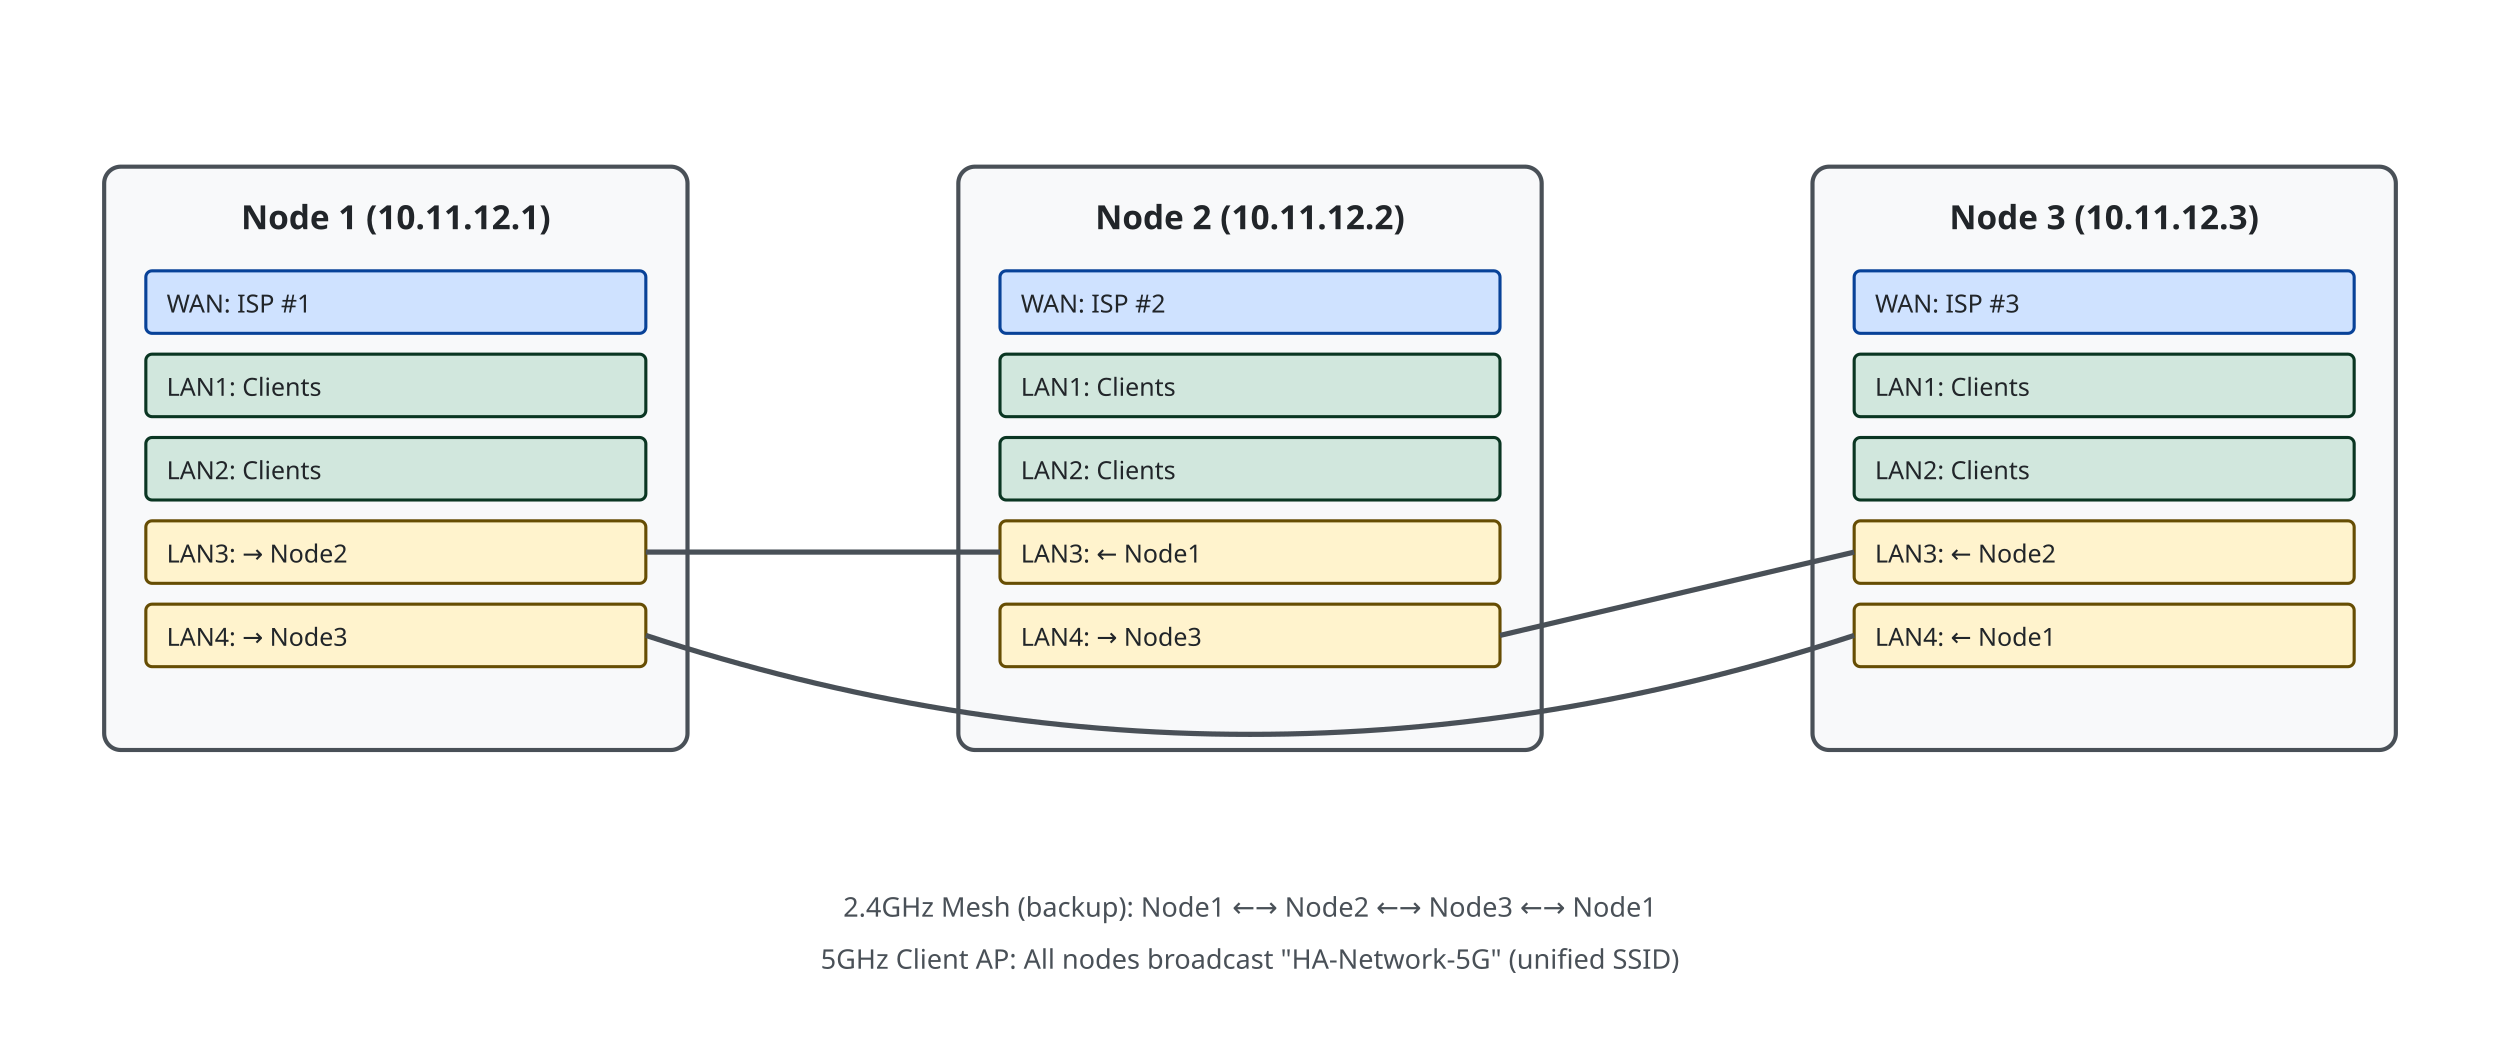
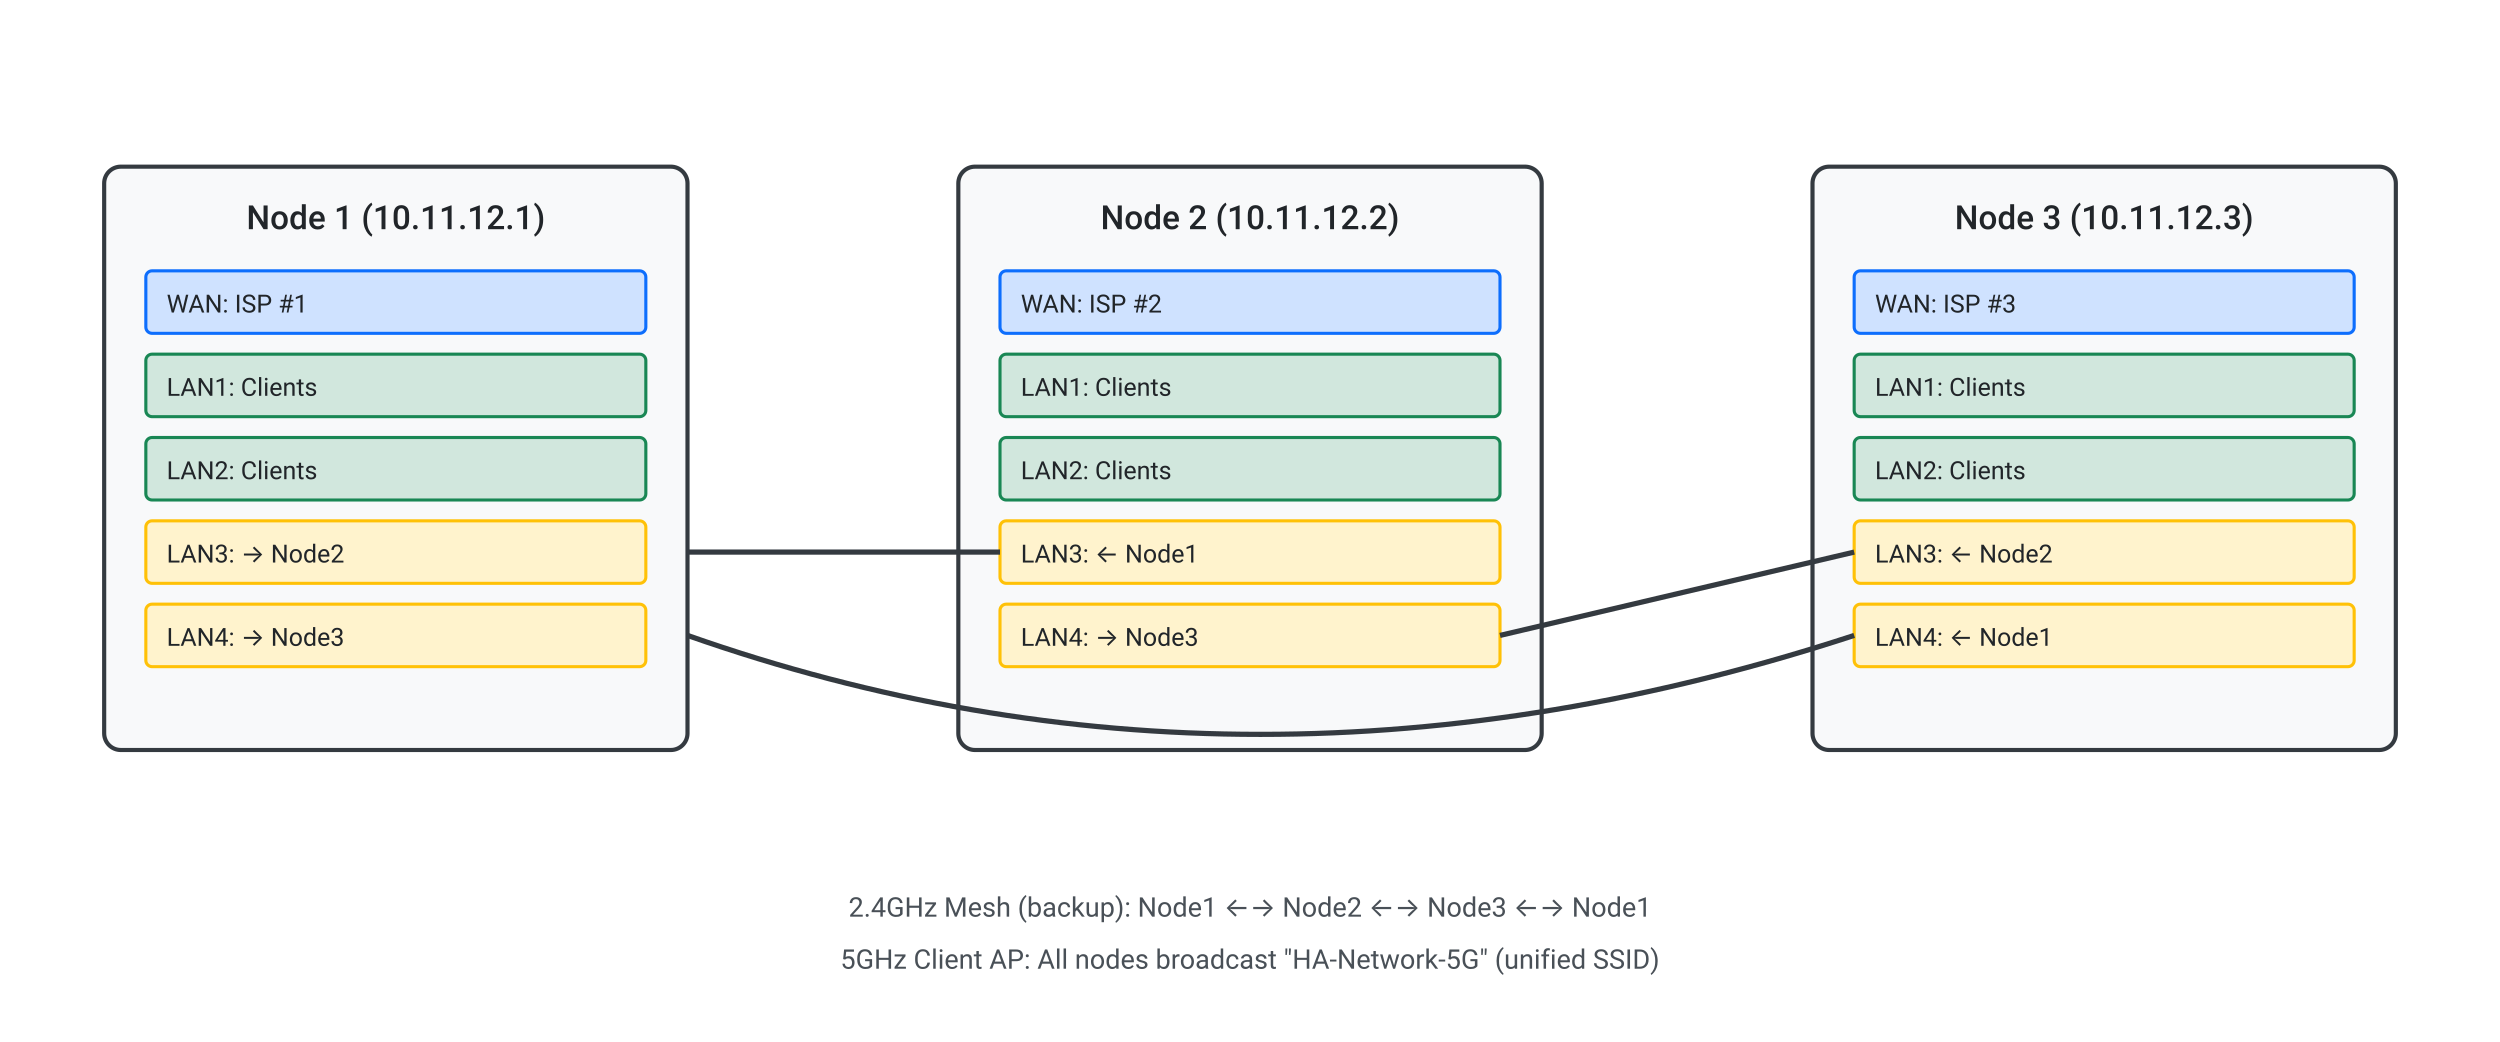
<svg xmlns="http://www.w3.org/2000/svg" viewBox="0 0 1200 500" role="img" aria-labelledby="port-layout-title port-layout-desc">
  <defs>
    <marker id="arrow-port" markerWidth="10" markerHeight="10" refX="9" refY="3" orient="auto">
-       <polygon points="0 0, 10 3, 0 6" fill="#495057" />
+       <polygon points="0 0, 10 3, 0 6" fill="#343a40" />
    </marker>
    <style>
-       .node-container { fill: #f8f9fa; stroke: #495057; stroke-width: 2; }
-       .port-wan { fill: #cfe2ff; stroke: #084298; stroke-width: 1.5; }
-       .port-client { fill: #d1e7dd; stroke: #0a3622; stroke-width: 1.5; }
-       .port-mesh { fill: #fff3cd; stroke: #664d03; stroke-width: 1.5; }
-       .connection-line { stroke: #495057; stroke-width: 2.5; fill: none; }
-       .wireless-line { stroke: #6c757d; stroke-width: 2; fill: none; stroke-dasharray: 5,5; }
-       .text-node-name { font-family: system-ui, sans-serif; font-size: 16px; font-weight: 600; fill: #212529; text-anchor: middle; }
-       .text-node-ip { font-family: system-ui, sans-serif; font-size: 13px; fill: #6c757d; text-anchor: middle; }
-       .text-port { font-family: system-ui, sans-serif; font-size: 12px; fill: #212529; }
-       .text-label { font-family: system-ui, sans-serif; font-size: 11px; fill: #495057; text-anchor: middle; }
-       .text-note { font-family: system-ui, sans-serif; font-size: 13px; fill: #495057; text-anchor: middle; }
+       /* Node Container */
+       .node-container {
+         fill: #f8f9fa;
+         stroke: #343a40;
+         stroke-width: 2;
+       }
+ 
+       /* Port Types */
+       .port-wan {
+         fill: #cfe2ff;
+         stroke: #0d6efd;
+         stroke-width: 1.5;
+       }
+ 
+       .port-client {
+         fill: #d1e7dd;
+         stroke: #198754;
+         stroke-width: 1.5;
+       }
+ 
+       .port-mesh {
+         fill: #fff3cd;
+         stroke: #ffc107;
+         stroke-width: 1.5;
+       }
+ 
+       /* Connections */
+       .connection {
+         stroke: #343a40;
+         stroke-width: 2.5;
+         fill: none;
+       }
+ 
+       .connection-wireless {
+         stroke: #6c757d;
+         stroke-width: 2;
+         fill: none;
+         stroke-dasharray: 5,5;
+       }
+ 
+       /* Typography */
+       .text-node-name {
+         font-family: system-ui, -apple-system, "Segoe UI", Roboto, sans-serif;
+         font-size: 16px;
+         font-weight: 500;
+         fill: #212529;
+         text-anchor: middle;
+       }
+ 
+       .text-port {
+         font-family: system-ui, -apple-system, "Segoe UI", Roboto, sans-serif;
+         font-size: 12px;
+         font-weight: 400;
+         fill: #212529;
+       }
+ 
+       .text-note {
+         font-family: system-ui, -apple-system, "Segoe UI", Roboto, sans-serif;
+         font-size: 13px;
+         font-weight: 400;
+         fill: #495057;
+         text-anchor: middle;
+       }
    </style>
  </defs>
  <g id="node1-detail">
    <rect class="node-container" x="50" y="80" width="280" height="280" rx="8" />
    <text class="text-node-name" x="190" y="110">Node 1 (10.11.12.1)</text>
    <rect class="port-wan" x="70" y="130" width="240" height="30" rx="3" />
    <text class="text-port" x="80" y="150">WAN: ISP #1</text>
    <rect class="port-client" x="70" y="170" width="240" height="30" rx="3" />
    <text class="text-port" x="80" y="190">LAN1: Clients</text>
    <rect class="port-client" x="70" y="210" width="240" height="30" rx="3" />
    <text class="text-port" x="80" y="230">LAN2: Clients</text>
    <rect class="port-mesh" x="70" y="250" width="240" height="30" rx="3" />
    <text class="text-port" x="80" y="270">LAN3: → Node2</text>
    <rect class="port-mesh" x="70" y="290" width="240" height="30" rx="3" />
    <text class="text-port" x="80" y="310">LAN4: → Node3</text>
  </g>
  <g id="node2-detail">
    <rect class="node-container" x="460" y="80" width="280" height="280" rx="8" />
    <text class="text-node-name" x="600" y="110">Node 2 (10.11.12.2)</text>
    <rect class="port-wan" x="480" y="130" width="240" height="30" rx="3" />
    <text class="text-port" x="490" y="150">WAN: ISP #2</text>
    <rect class="port-client" x="480" y="170" width="240" height="30" rx="3" />
    <text class="text-port" x="490" y="190">LAN1: Clients</text>
    <rect class="port-client" x="480" y="210" width="240" height="30" rx="3" />
    <text class="text-port" x="490" y="230">LAN2: Clients</text>
    <rect class="port-mesh" x="480" y="250" width="240" height="30" rx="3" />
    <text class="text-port" x="490" y="270">LAN3: ← Node1</text>
    <rect class="port-mesh" x="480" y="290" width="240" height="30" rx="3" />
    <text class="text-port" x="490" y="310">LAN4: → Node3</text>
  </g>
  <g id="node3-detail">
    <rect class="node-container" x="870" y="80" width="280" height="280" rx="8" />
    <text class="text-node-name" x="1010" y="110">Node 3 (10.11.12.3)</text>
    <rect class="port-wan" x="890" y="130" width="240" height="30" rx="3" />
    <text class="text-port" x="900" y="150">WAN: ISP #3</text>
    <rect class="port-client" x="890" y="170" width="240" height="30" rx="3" />
    <text class="text-port" x="900" y="190">LAN1: Clients</text>
    <rect class="port-client" x="890" y="210" width="240" height="30" rx="3" />
    <text class="text-port" x="900" y="230">LAN2: Clients</text>
    <rect class="port-mesh" x="890" y="250" width="240" height="30" rx="3" />
    <text class="text-port" x="900" y="270">LAN3: ← Node2</text>
    <rect class="port-mesh" x="890" y="290" width="240" height="30" rx="3" />
    <text class="text-port" x="900" y="310">LAN4: ← Node1</text>
  </g>
  <g id="conn-n1lan3-n2lan3">
-     <line class="connection-line" x1="310" y1="265" x2="480" y2="265" />
+     <line class="connection" x1="330" y1="265" x2="480" y2="265" />
  </g>
  <g id="conn-n1lan4-n3lan4">
-     <path class="connection-line" d="M 310 305 Q 600 400, 890 305" />
+     <path class="connection" d="M 330 305 Q 600 400, 890 305" />
  </g>
  <g id="conn-n2lan4-n3lan3">
-     <line class="connection-line" x1="720" y1="305" x2="890" y2="265" />
+     <line class="connection" x1="720" y1="305" x2="890" y2="265" />
  </g>
  <text class="text-note" x="600" y="440">2.4GHz Mesh (backup): Node1 ←→ Node2 ←→ Node3 ←→ Node1</text>
  <text class="text-note" x="600" y="465">5GHz Client AP: All nodes broadcast "HA-Network-5G" (unified SSID)</text>
</svg>
